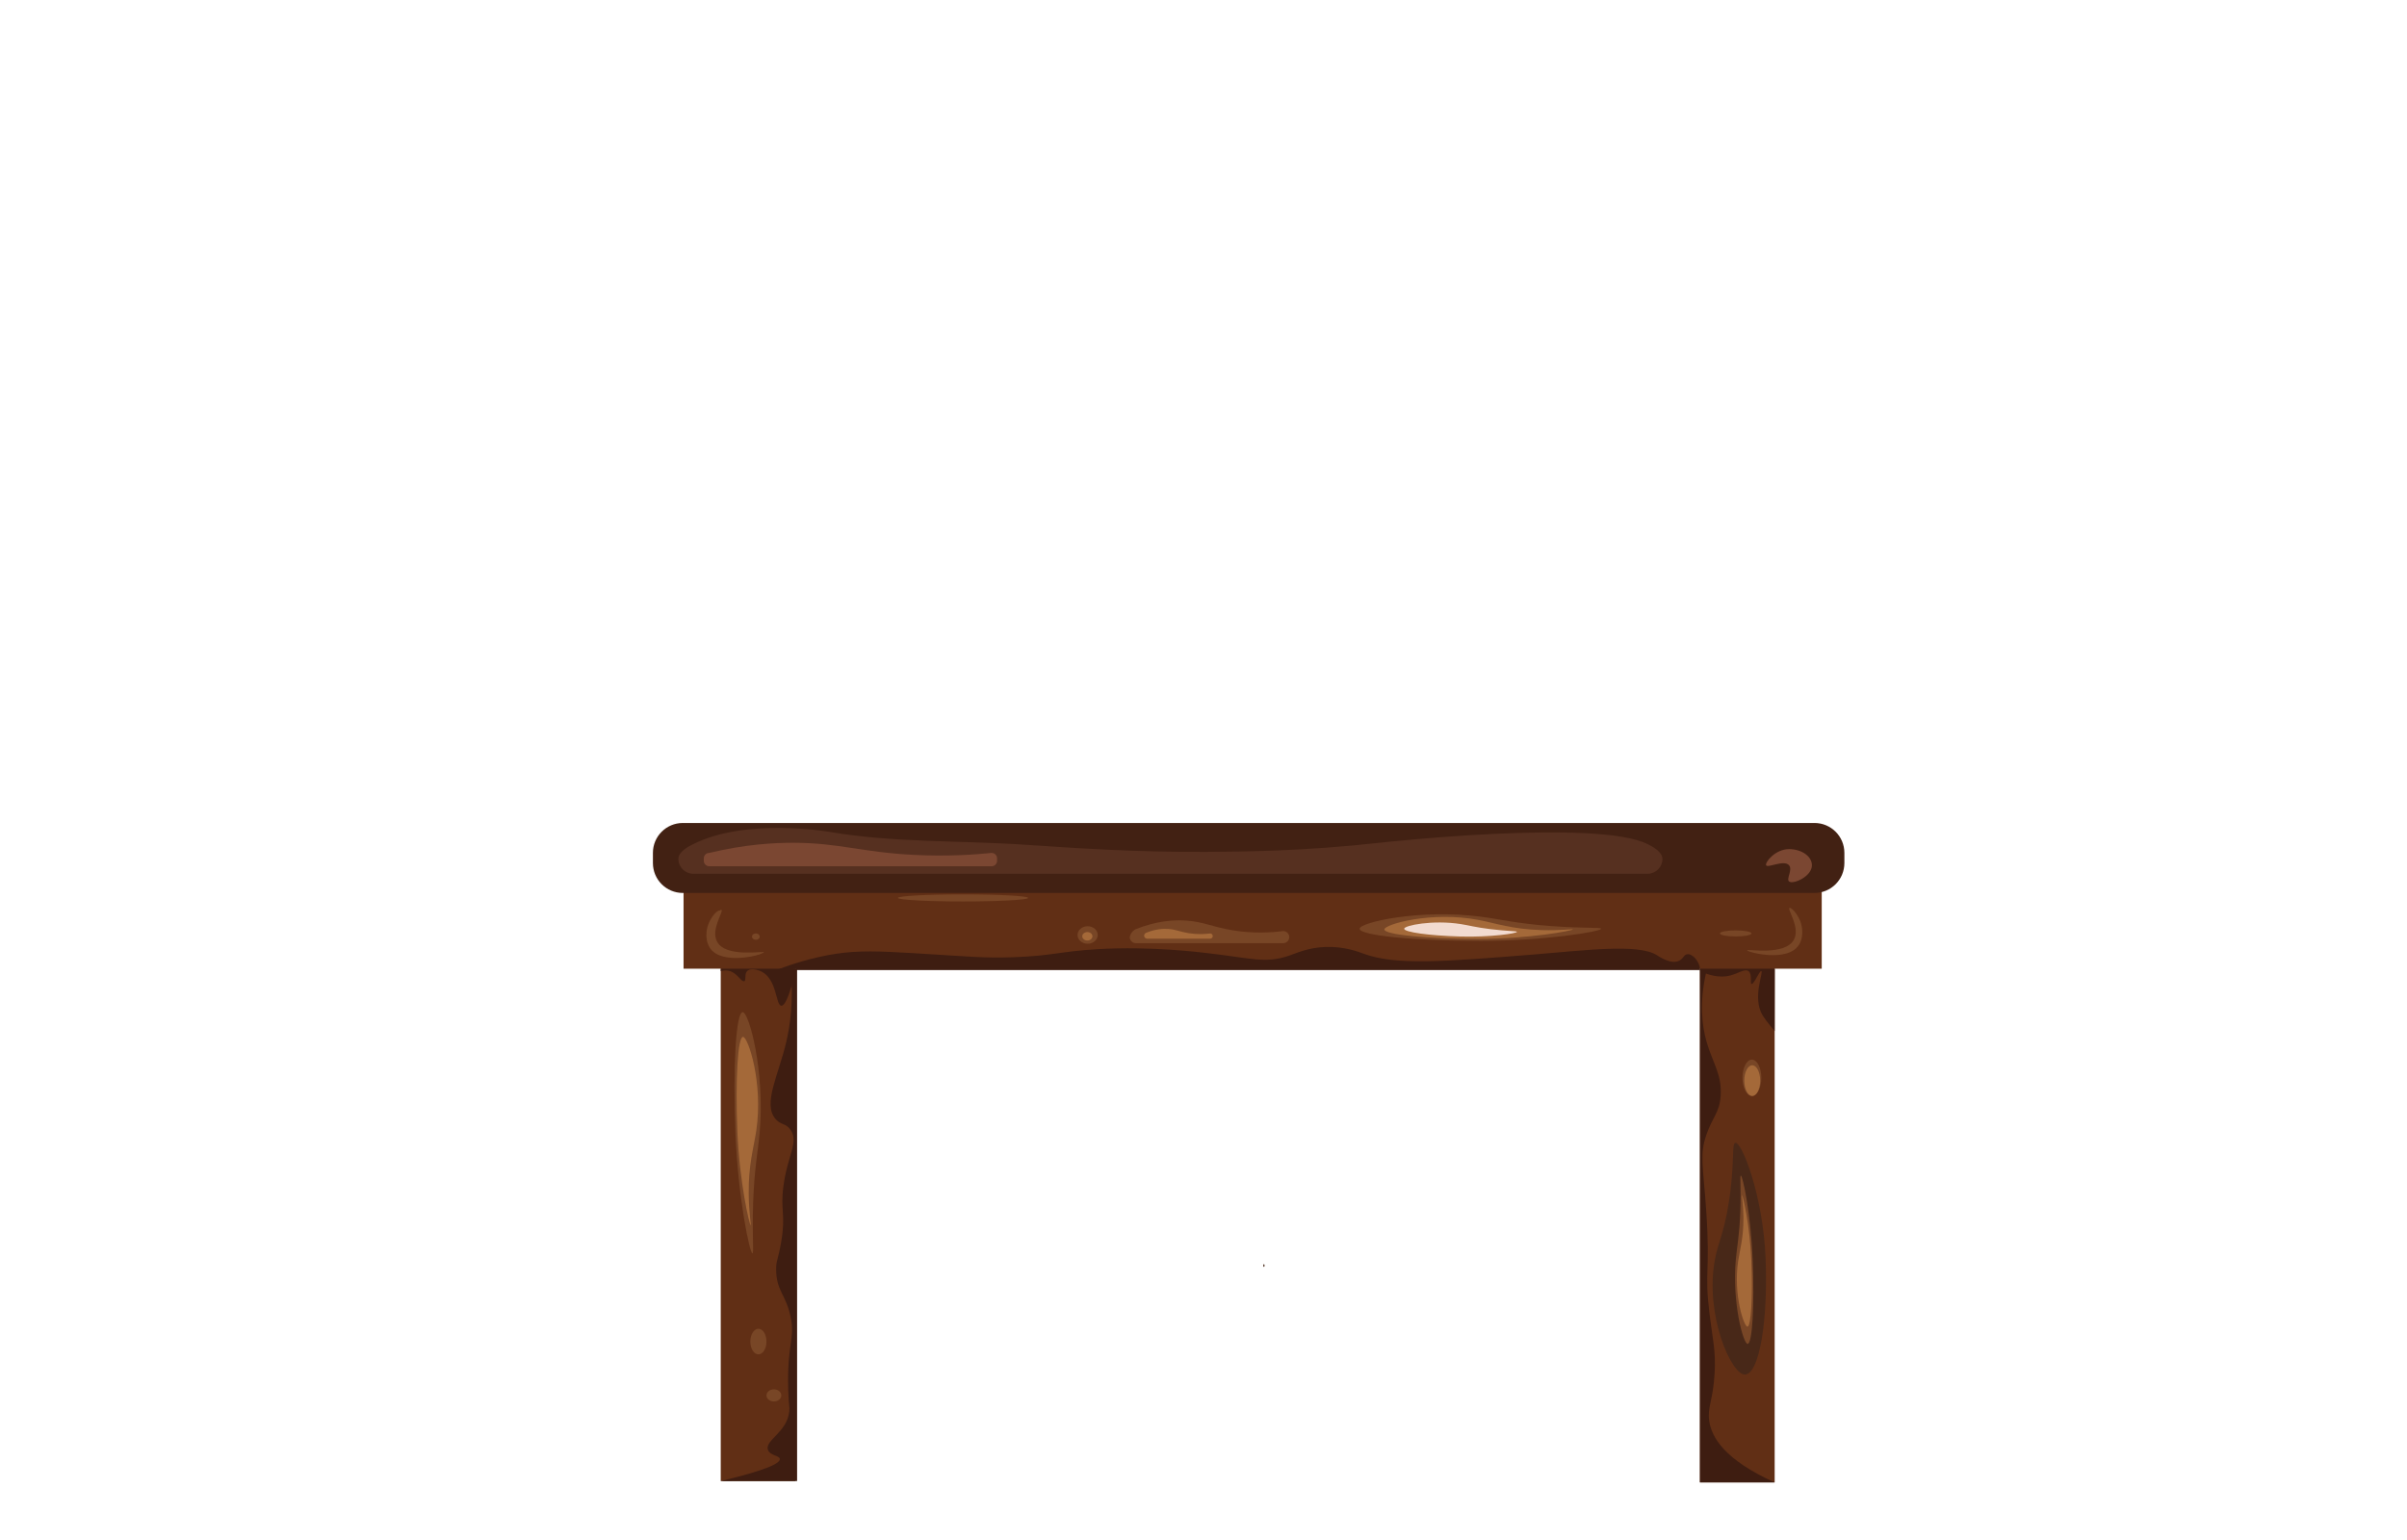
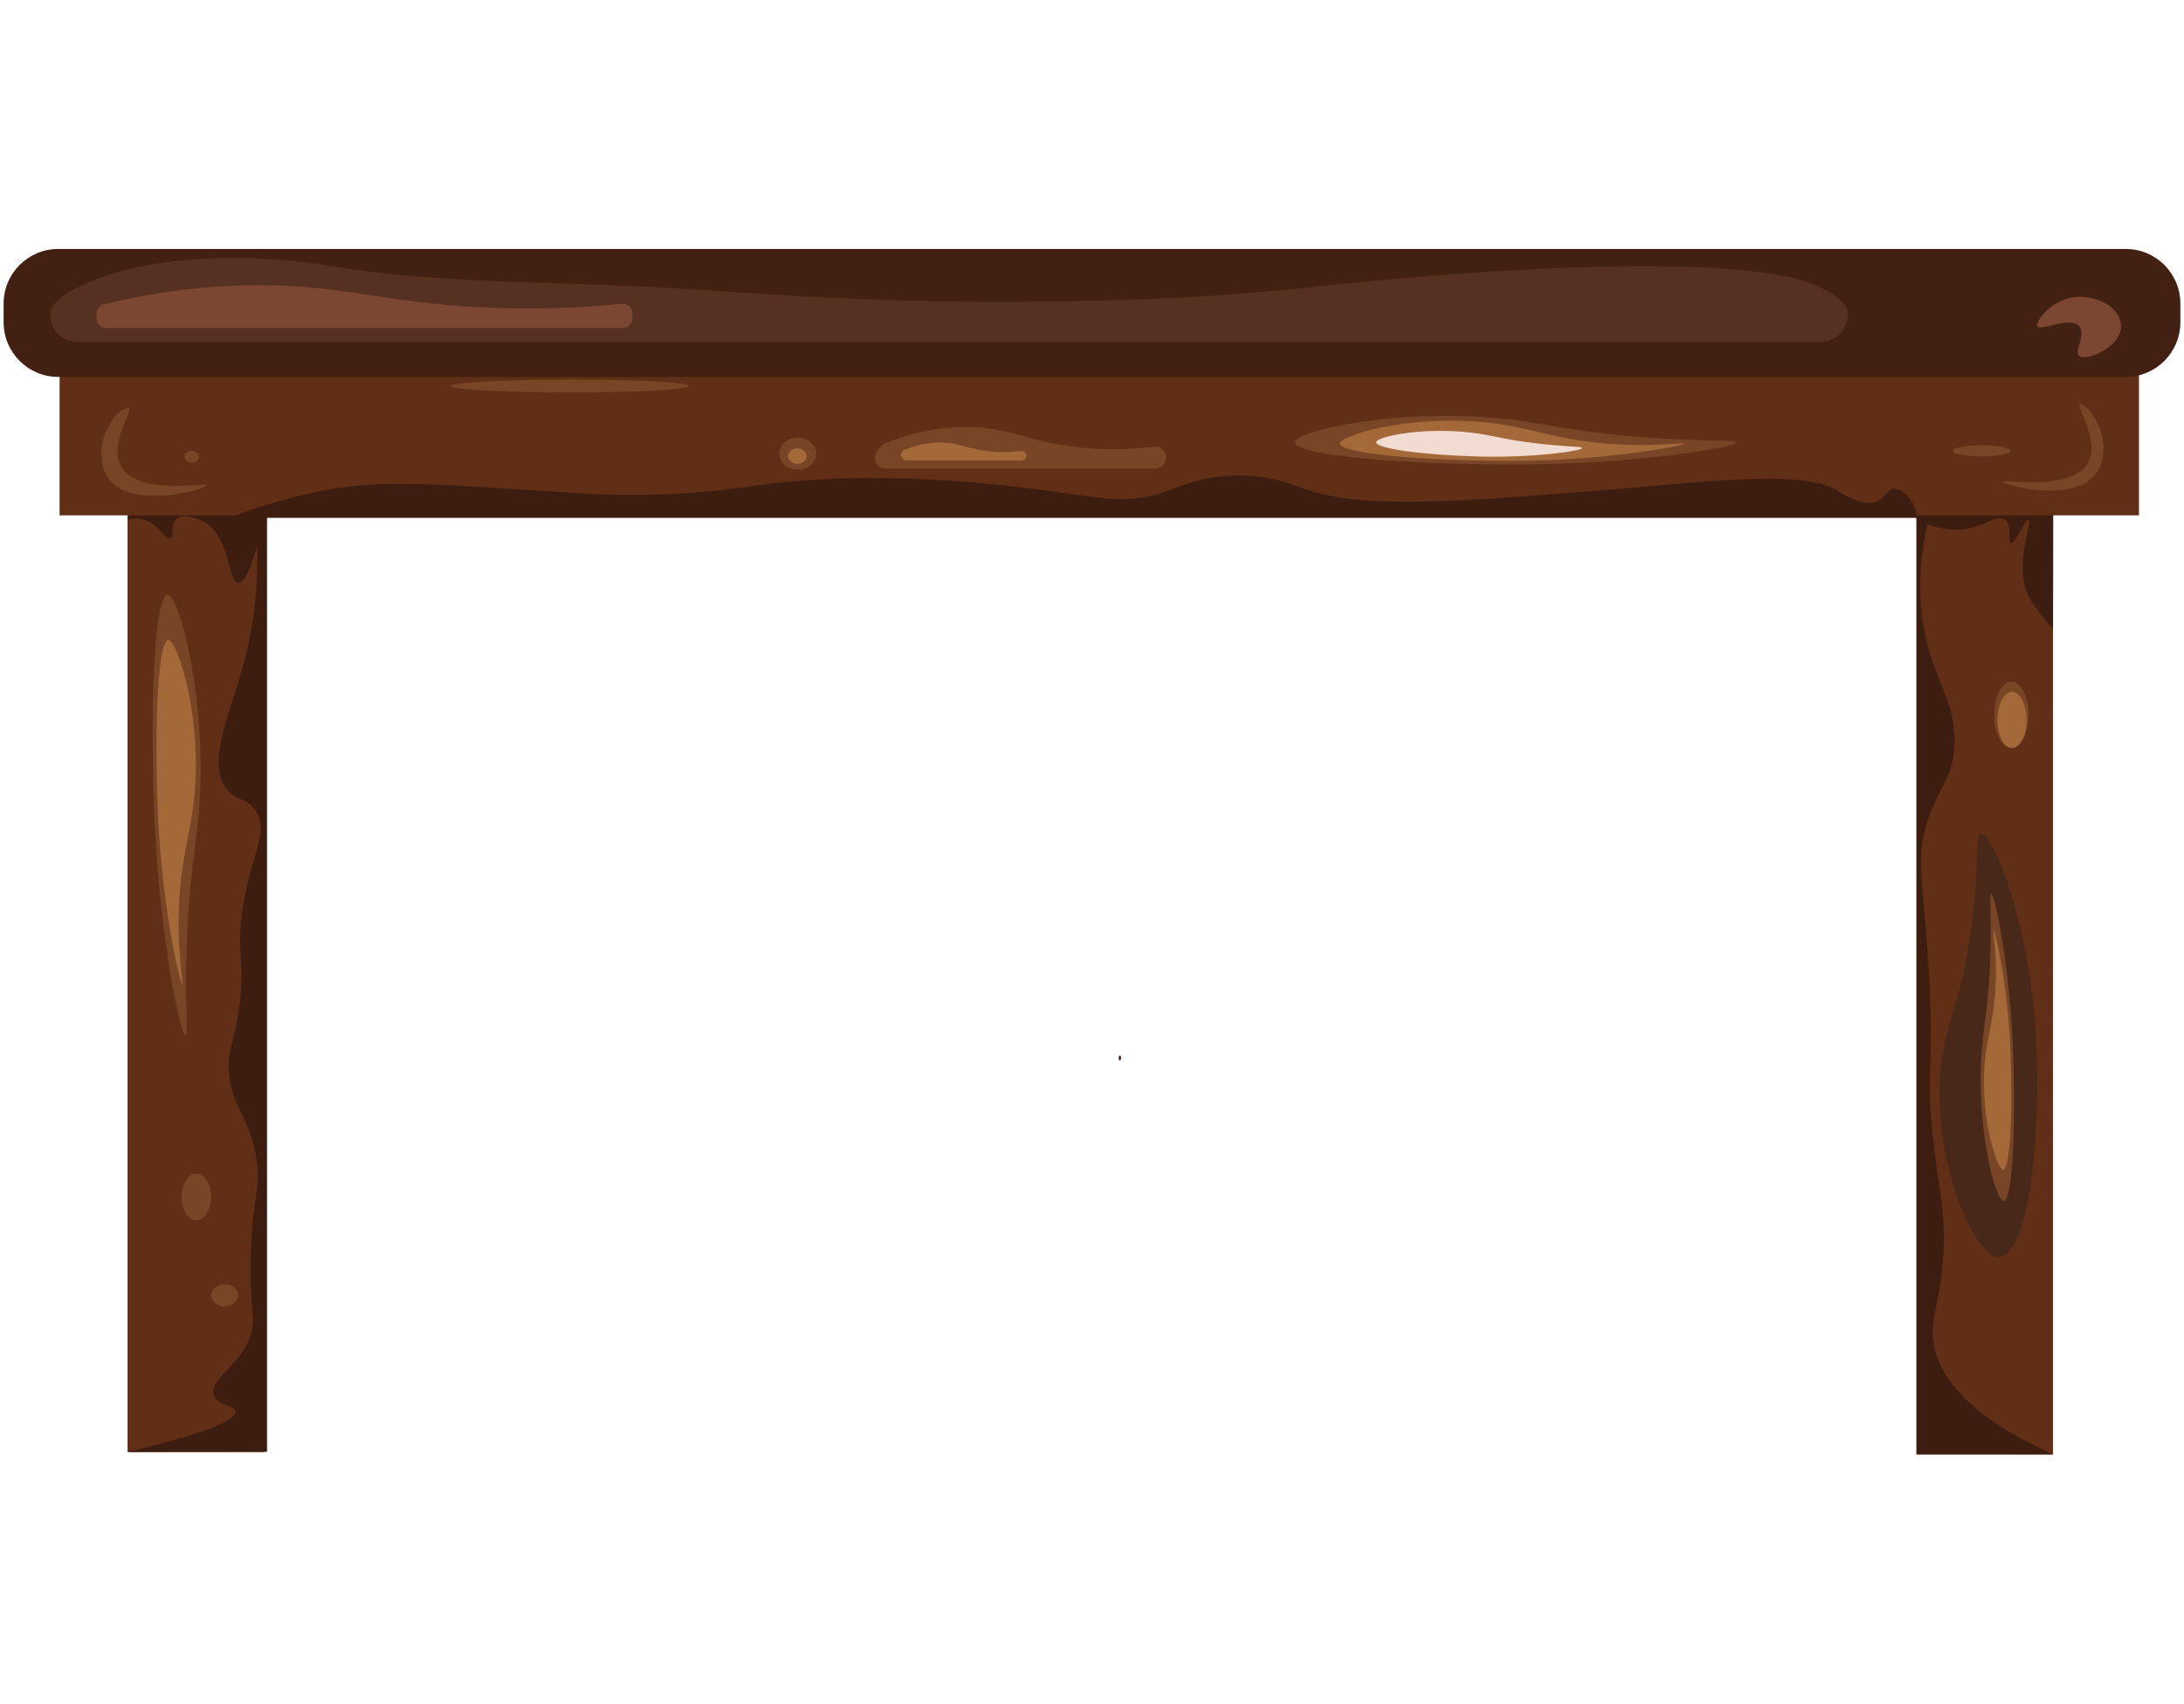
- <svg xmlns="http://www.w3.org/2000/svg" id="Layer_1" data-name="Layer 1" viewBox="0 0 2367.447 1514.657">
+ <svg xmlns="http://www.w3.org/2000/svg" id="Layer_1" data-name="Layer 1" viewBox="0 0 1621.417 1264.252">
  <defs>
    <style>
      .cls-1 {
        fill: #422113;
      }

      .cls-2 {
        fill: #612f15;
      }

      .cls-3 {
        fill: #a46939;
      }

      .cls-4 {
        fill: #3e1d11;
      }

      .cls-5 {
        fill: #482818;
      }

      .cls-6 {
        fill: #784626;
      }

      .cls-7 {
        fill: #563020;
      }

      .cls-8 {
        fill: #f2dbd0;
      }

      .cls-9 {
        fill: #7b4732;
      }
    </style>
  </defs>
-   <rect class="cls-2" x="672.318" y="844.371" width="1119.474" height="108.707" />
-   <rect class="cls-1" x="642.185" y="809.707" width="1171.893" height="68.851" rx="29.401" ry="29.401" />
-   <rect class="cls-2" x="708.895" y="950.736" width="73.485" height="506.454" />
-   <rect class="cls-2" x="1672.018" y="952.044" width="73.485" height="506.454" />
-   <path class="cls-6" d="M1262.126,927.947h-144.985c-3.277,0-5.958-2.681-5.958-5.958v-0c.183-.953.617-2.551,1.751-4.208,1.314-1.919,2.913-2.963,3.794-3.453,20.859-8.368,37.793-9.422,49.941-8.587,17.454,1.2,25.579,6.28,46.011,9.599,20.001,3.249,37.188,2.281,49.446.691.484.011,2.572.115,4.207,1.75,1.08,1.08,1.751,2.57,1.751,4.208v0c0,3.277-2.681,5.958-5.958,5.958Z" />
-   <ellipse class="cls-6" cx="1069.759" cy="919.905" rx="9.931" ry="8.606" />
-   <path class="cls-7" d="M1620.568,859.66h-938.759c-8.01,0-14.565-6.554-14.565-14.565,0-7.265,10.195-12.375,14.565-14.565,52.211-26.169,132.708-12.271,132.711-12.271,64.074,11.062,129.765,8.51,194.637,12.91,54.109,3.67,109.646,7.334,177.755,6.951,37.53-.211,95.814-.699,169.811-8.937.003-0,213.751-23.798,263.846,1.347,4.126,2.071,14.565,7.311,14.565,14.565,0,8.011-6.554,14.565-14.565,14.565Z" />
-   <path class="cls-9" d="M975.357,852.274h-277.788c-2.934,0-5.334-2.4-5.334-5.333v-2.439c0-2.933,2.4-5.333,5.334-5.333,35.07-8.459,63.697-10.056,83.186-9.985,44.937.164,66.38,9.293,118.173,11.917,32.638,1.653,59.334-.188,76.429-1.932.434.01,2.302.103,3.766,1.567.967.967,1.567,2.3,1.567,3.767v2.439c0,2.933-2.4,5.333-5.333,5.333Z" />
-   <path class="cls-4" d="M708.912,955.526c1.845-.549,4.548-1.061,7.583-.448,8.764,1.77,12.339,11.316,15.515,10.281,2.263-.738-.217-7.066,2.991-10.094,3.082-2.908,9.77-1.425,13.833.561,15.624,7.634,14.016,33.224,19.627,33.647,2.752.207,7.111-5.649,13.992-33.946v-2.395h-73.54v2.395Z" />
-   <path class="cls-4" d="M1672.017,955.481c13.883,6.407,23.674,5.931,30.153,4.196,7.846-2.101,14-6.896,17.602-4.205,3.946,2.949,1.278,12.239,2.996,12.611,2.481.537,7.674-13.153,9.572-12.611,2.599.742-9.315,26.108,1.427,43.723,3.201,5.248,11.734,15.255,11.734,15.256,0-.004.038-20.433.108-58.978v-2.393c-24.556.014-49.112.028-73.668.042.025.787.05,1.574.075,2.361Z" />
-   <path class="cls-4" d="M708.895,1457.189c25.037-.023,50.074-.046,75.111-.069v-504.023h-6.419c3.155,31.486-.398,55.756-4.274,72.187-7.827,33.193-23.131,60.533-10.696,75.499,5.307,6.388,10.182,3.918,14.97,10.88,8.318,12.094-2.946,24.553-7.026,55.323-3.258,24.57,2.536,27.106-2.213,54.921-3.126,18.312-4.975,17.847-4.966,26.812.022,21.392,9.558,24.667,14.204,46.673,4.726,22.384-3.713,25.755-2.288,72.493.507,16.615,1.554,15.566.994,20.854-2.163,20.396-24.099,28.357-21.026,37.559,2.003,5.998,11.384,5.615,11.758,9.115.446,4.173-12.247,10.791-58.129,21.777Z" />
-   <path class="cls-4" d="M1672.02,1458.464c24.495.011,48.989.023,73.484.034-49.364-22.33-62.059-44.35-64.381-60.49-1.936-13.461,3.732-20.131,5.296-46.508,1.338-22.55-1.878-33.307-4.966-58.59-5.375-44.011,1.012-38.89-3.31-102.284-3.016-44.238-6.651-54.43.296-74.479,5.825-16.81,12.796-21.456,13.938-37.736,1.492-21.269-8.031-32.885-13.902-53.624-4.344-15.345-7.407-38.218-.035-69.41h-6.419v503.086Z" />
-   <path class="cls-6" d="M1574.811,913.773c.178,2.718-55.177,11.916-118.752,11.916-65.585,0-118.752-5.335-118.752-11.916,0-6.208,58.807-19.631,118.752-11.917,19.346,2.49,34.922,6.682,69.431,9.268,31.768,2.381,49.221,1.126,49.321,2.648Z" />
-   <path class="cls-3" d="M1547.065,914.435c.105,1.08-42.341,9.305-92.73,9.305-51.213,0-92.73-4.166-92.73-9.305,0-4.903,45.81-18.243,92.73-9.305,16.844,3.209,32.837,9.101,61.886,9.967,18.361.547,30.787-1.246,30.844-.662Z" />
-   <path class="cls-8" d="M1492.022,916.815c.057,1.536-25.923,5.411-55.627,4.59-30.629-.846-55.383-4.273-55.289-7.654.089-3.215,27.946-8.913,55.627-4.59,8.43,1.317,14.216,3.153,29.358,5.01,17.045,2.09,25.898,1.749,25.931,2.644Z" />
-   <path class="cls-6" d="M740.121,1233.156c-2.709.288-14.154-54.646-16.744-118.168-2.671-65.53.494-118.871,7.069-119.139,6.203-.253,22.011,57.958,16.744,118.168-1.7,19.432-5.254,35.165-6.432,69.751-1.085,31.839.88,49.227-.637,49.388Z" />
-   <path class="cls-3" d="M738.329,1205.46c-1.075.149-11.022-41.927-13.075-92.273-2.086-51.17.386-92.822,5.52-93.031,4.899-.2,20.094,45.029,13.075,92.273-2.52,16.961-7.756,33.18-7.438,62.24.201,18.368,2.498,30.711,1.918,30.791Z" />
-   <path class="cls-5" d="M1686.7,1239.456c3.249-17.531,8.516-24.802,13.417-54.66,6.436-39.209,2.781-59.736,6.703-60.388,6.384-1.061,27.138,51.535,29.725,112.949,2.652,62.96-6.357,114.469-20.121,115.049-13.546.571-39.751-58.86-29.724-112.949Z" />
-   <path class="cls-6" d="M1712.192,1156.613c1.89-.201,9.876,38.13,11.683,82.454,1.864,45.725-.344,82.944-4.933,83.131-4.329.176-15.358-40.441-11.683-82.454,1.186-13.559,3.666-24.537,4.488-48.67.757-22.216-.614-34.349.445-34.461Z" />
-   <path class="cls-3" d="M1713.442,1175.938c.75-.104,7.691,29.255,9.123,64.385,1.456,35.705-.269,64.768-3.852,64.914-3.418.139-14.021-31.42-9.123-64.385,1.758-11.835,5.412-23.152,5.19-43.429-.14-12.816-1.743-21.429-1.338-21.485Z" />
-   <ellipse class="cls-6" cx="1723.106" cy="1060.413" rx="9.268" ry="17.875" />
-   <ellipse class="cls-5" cx="1243.134" cy="1245.12" rx=".662" ry="1.324" />
-   <ellipse class="cls-6" cx="745.949" cy="1319.929" rx="7.944" ry="12.579" />
-   <ellipse class="cls-6" cx="761.175" cy="1372.891" rx="7.282" ry="5.958" />
-   <ellipse class="cls-3" cx="1723.437" cy="1063.185" rx="7.831" ry="15.103" />
-   <path class="cls-6" d="M703.143,927.496c8.896,15.909,45.885,8.647,45.951,10.275.069,1.687-39.53,12.422-50.977-5.296-3.4-5.263-3.33-11.51-3.31-13.241.153-13.523,10.593-24.154,12.578-23.171,2.487,1.232-10.99,19.366-4.243,31.433Z" />
-   <path class="cls-6" d="M705.389,926.662c8.896,15.909,45.885,8.647,45.951,10.275.069,1.687-39.53,12.422-50.977-5.296-3.4-5.263-3.33-11.51-3.31-13.241.153-13.523,10.593-24.154,12.578-23.171,2.487,1.232-10.99,19.366-4.243,31.433Z" />
-   <path class="cls-9" d="M1782.147,851.324c0,11.132-18.69,19.157-22.509,15.889-2.98-2.551,3.811-11.386,0-15.889-4.882-5.77-20.897,2.987-22.509,0-1.476-2.736,8.89-15.889,22.509-15.889,12.432,0,22.509,7.114,22.509,15.889Z" />
-   <path class="cls-3" d="M1190.256,923.53h-62.35c-1.357-.266-2.387-1.316-2.563-2.562-.215-1.528.888-3.106,2.602-3.462,8.673-3.399,15.852-3.906,21.26-3.526,7.524.528,11.016,2.703,19.788,4.128,8.601,1.397,15.992.981,21.264.297.209.005,1.106.05,1.81.753.465.464.753,1.105.753,1.81,0,1.409-1.153,2.562-2.563,2.562Z" />
-   <ellipse class="cls-3" cx="1069.483" cy="921.197" rx="5" ry="4.159" />
-   <ellipse class="cls-6" cx="743.439" cy="921.511" rx="3.807" ry="3.145" />
-   <ellipse class="cls-6" cx="947.179" cy="883.444" rx="64.052" ry="3.476" />
-   <path class="cls-6" d="M1764.32,924.715c-8.896,15.909-45.885,8.647-45.951,10.275-.069,1.687,39.53,12.422,50.977-5.296,3.4-5.263,3.33-11.51,3.31-13.241-.153-13.523-10.593-24.154-12.578-23.171-2.487,1.232,10.99,19.366,4.243,31.433Z" />
-   <ellipse class="cls-6" cx="1707.149" cy="918.366" rx="15.516" ry="2.979" />
-   <path class="cls-4" d="M1672.143,954.412h-889.638v-1.309c-18.391,4.118-22.415,4.346-22.584,3.752-.38-1.337,18.367-8.405,37.074-13.241,4.458-1.152,14.467-3.613,25.819-5.296,21.815-3.235,41.651-2.569,76.299-.497,53.505,3.2,68.018,4.982,97.319,3.972,38.921-1.342,45.351-5.693,83.415-7.944,52.818-3.124,102.27,3.292,108.242,3.972,42.273,4.812,56.509,10.444,79.609,2.483,8.285-2.856,19.218-7.979,35.75-8.606,19.018-.722,33.262,4.968,37.735,6.62,31.439,11.614,78.472,7.867,166.832.827,49.73-3.962,103.424-11.074,121.647.662,1.977,1.272,14.081,9.556,22.179,5.296,4.045-2.128,4.339-6.015,7.944-6.289,5.239-.398,11.681,7.236,12.305,14.491.039.456.049.838.051,1.106Z" />
+   <rect class="cls-2" x="44.242" y="232.586" width="1543.752" height="149.907" />
+   <rect class="cls-1" x="2.689" y="184.786" width="1616.039" height="94.946" rx="40.544" ry="40.544" />
+   <rect class="cls-2" x="94.682" y="379.263" width="101.336" height="698.399" />
+   <rect class="cls-2" x="1422.828" y="381.067" width="101.336" height="698.399" />
+   <path class="cls-6" d="M857.588,347.838h-199.934c-4.519,0-8.216-3.697-8.216-8.216v-0c.252-1.314.85-3.517,2.414-5.803,1.812-2.646,4.018-4.086,5.232-4.762,28.765-11.539,52.116-12.993,68.869-11.841,24.069,1.655,35.274,8.66,63.449,13.237,27.581,4.481,51.283,3.146,68.185.952.668.016,3.546.158,5.802,2.413,1.49,1.489,2.414,3.543,2.414,5.803v0c0,4.519-3.697,8.216-8.216,8.216Z" />
+   <ellipse class="cls-6" cx="592.313" cy="336.747" rx="13.694" ry="11.868" />
+   <path class="cls-7" d="M1351.878,253.67H57.33c-11.046,0-20.084-9.038-20.084-20.085,0-10.018,14.059-17.065,20.084-20.085,71.999-36.087,183.005-16.922,183.008-16.922,88.357,15.255,178.946,11.735,268.404,17.802,74.616,5.061,151.201,10.114,245.124,9.586,51.754-.291,132.127-.964,234.169-12.325.004-0,294.762-32.818,363.842,1.858,5.689,2.856,20.086,10.082,20.086,20.085,0,11.047-9.038,20.085-20.086,20.085Z" />
+   <path class="cls-9" d="M462.134,243.485H79.064c-4.046,0-7.356-3.309-7.356-7.355v-3.364c0-4.045,3.309-7.355,7.356-7.355,48.361-11.665,87.839-13.867,114.714-13.769,61.968.227,91.538,12.815,162.96,16.433,45.008,2.28,81.821-.259,105.395-2.664.599.014,3.175.142,5.193,2.16,1.333,1.333,2.161,3.172,2.161,5.194v3.364c0,4.045-3.309,7.355-7.354,7.355Z" />
+   <path class="cls-4" d="M94.706,385.869c2.545-.757,6.272-1.463,10.457-.618,12.086,2.441,17.015,15.605,21.395,14.177,3.121-1.017-.3-9.745,4.124-13.92,4.25-4.011,13.473-1.964,19.076.773,21.546,10.527,19.328,45.816,27.066,46.399,3.795.286,9.807-7.79,19.295-46.812v-3.303h-101.412v3.303Z" />
+   <path class="cls-4" d="M1422.826,385.807c19.144,8.835,32.646,8.18,41.581,5.787,10.819-2.898,19.306-9.509,24.273-5.798,5.442,4.066,1.763,16.877,4.132,17.39,3.421.741,10.582-18.138,13.2-17.391,3.583,1.023-12.846,36.003,1.968,60.294,4.414,7.237,16.182,21.037,16.182,21.037,0-.005.052-28.177.149-81.331v-3.3c-33.862.019-67.726.038-101.588.057.035,1.085.069,2.17.104,3.255Z" />
+   <path class="cls-4" d="M94.682,1077.662c34.526-.032,69.052-.063,103.578-.095V382.52h-8.852c4.35,43.419-.549,76.887-5.893,99.546-10.794,45.773-31.898,83.475-14.75,104.113,7.319,8.808,14.041,5.404,20.643,15.004,11.47,16.677-4.063,33.858-9.688,76.29-4.492,33.883,3.497,37.379-3.051,75.736-4.311,25.253-6.861,24.611-6.848,36.974.031,29.5,13.18,34.016,19.587,64.362,6.517,30.868-5.12,35.515-3.154,99.967.699,22.913,2.143,21.465,1.37,28.757-2.983,28.126-33.233,39.104-28.995,51.794,2.763,8.271,15.699,7.743,16.214,12.569.615,5.755-16.889,14.88-80.16,30.03Z" />
+   <path class="cls-4" d="M1422.831,1079.42c33.778.015,67.555.031,101.334.047-68.073-30.793-85.579-61.159-88.781-83.416-2.67-18.562,5.146-27.76,7.303-64.134,1.845-31.096-2.59-45.931-6.848-80.795-7.412-60.691,1.395-53.63-4.565-141.049-4.159-61.004-9.172-75.059.408-102.706,8.033-23.181,17.645-29.588,19.22-52.038,2.057-29.33-11.075-45.349-19.172-73.948-5.99-21.161-10.214-52.703-.049-95.716h-8.852v693.755Z" />
+   <path class="cls-6" d="M1288.78,328.292c.245,3.748-76.089,16.433-163.759,16.433-90.441,0-163.759-7.357-163.759-16.433,0-8.562,81.094-27.072,163.759-16.433,26.679,3.433,48.157,9.214,95.745,12.781,43.809,3.284,67.876,1.553,68.014,3.652Z" />
+   <path class="cls-3" d="M1250.518,329.205c.144,1.49-58.388,12.832-127.874,12.832-70.622,0-127.874-5.745-127.874-12.832,0-6.761,63.172-25.158,127.874-12.832,23.228,4.425,45.282,12.55,85.34,13.745,25.319.755,42.455-1.718,42.533-.913Z" />
+   <path class="cls-8" d="M1174.613,332.486c.079,2.119-35.748,7.461-76.71,6.33-42.237-1.167-76.373-5.892-76.244-10.555.122-4.433,38.538-12.291,76.71-6.33,11.624,1.815,19.603,4.348,40.485,6.909,23.505,2.883,35.713,2.412,35.759,3.646Z" />
+   <path class="cls-6" d="M137.743,768.72c-3.735.398-19.518-75.357-23.09-162.953-3.684-90.366.681-163.922,9.748-164.292,8.554-.349,30.352,79.924,23.09,162.953-2.344,26.796-7.245,48.492-8.87,96.186-1.496,43.906,1.213,67.883-.878,68.106Z" />
+   <path class="cls-3" d="M135.272,730.528c-1.483.205-15.2-57.817-18.03-127.245-2.877-70.564.532-128.002,7.612-128.29,6.755-.275,27.71,62.095,18.03,127.245-3.475,23.389-10.695,45.755-10.257,85.829.277,25.329,3.446,42.35,2.645,42.461Z" />
+   <path class="cls-5" d="M1443.074,777.407c4.481-24.175,11.744-34.202,18.503-75.376,8.875-54.069,3.835-82.376,9.244-83.275,8.804-1.464,37.423,71.067,40.991,155.756,3.657,86.822-8.766,157.852-27.747,158.652-18.68.787-54.816-81.168-40.99-155.756Z" />
+   <path class="cls-6" d="M1478.227,663.168c2.606-.277,13.619,52.581,16.111,113.703,2.571,63.055-.475,114.379-6.802,114.637-5.969.243-21.179-55.768-16.111-113.703,1.635-18.698,5.055-33.836,6.189-67.115,1.044-30.636-.846-47.367.613-47.522Z" />
+   <path class="cls-3" d="M1479.951,689.817c1.035-.143,10.606,40.343,12.581,88.787,2.007,49.237-.371,89.315-5.312,89.517-4.714.192-19.335-43.328-12.581-88.787,2.425-16.32,7.463-31.927,7.157-59.889-.193-17.674-2.404-29.55-1.845-29.628Z" />
+   <ellipse class="cls-6" cx="1493.278" cy="530.508" rx="12.781" ry="24.649" />
+   <ellipse class="cls-5" cx="831.397" cy="785.218" rx=".913" ry="1.826" />
+   <ellipse class="cls-6" cx="145.779" cy="888.38" rx="10.955" ry="17.346" />
+   <ellipse class="cls-6" cx="166.777" cy="961.415" rx="10.042" ry="8.216" />
+   <ellipse class="cls-3" cx="1493.735" cy="534.331" rx="10.799" ry="20.826" />
+   <path class="cls-6" d="M86.75,347.216c12.267,21.939,63.275,11.924,63.366,14.169.095,2.327-54.512,17.13-70.297-7.303-4.689-7.258-4.592-15.872-4.565-18.259.211-18.648,14.608-33.308,17.346-31.953,3.429,1.698-15.155,26.705-5.851,43.346Z" />
+   <path class="cls-6" d="M89.848,346.065c12.267,21.939,63.275,11.924,63.366,14.169.095,2.327-54.512,17.13-70.297-7.303-4.689-7.258-4.592-15.872-4.565-18.259.211-18.648,14.608-33.308,17.346-31.953,3.429,1.698-15.155,26.705-5.851,43.346Z" />
+   <path class="cls-9" d="M1574.696,242.174c0,15.351-25.774,26.418-31.04,21.911-4.11-3.518,5.255-15.701,0-21.911-6.733-7.957-28.817,4.119-31.04,0-2.035-3.772,12.26-21.911,31.04-21.911,17.143,0,31.04,9.809,31.04,21.911Z" />
+   <path class="cls-3" d="M758.479,341.747h-85.981c-1.871-.366-3.292-1.815-3.534-3.534-.297-2.107,1.224-4.284,3.588-4.774,11.96-4.687,21.859-5.386,29.318-4.862,10.376.729,15.191,3.728,27.287,5.693,11.861,1.927,22.053,1.353,29.323.409.288.007,1.525.068,2.496,1.038.641.64,1.038,1.524,1.038,2.495,0,1.944-1.59,3.534-3.534,3.534Z" />
+   <ellipse class="cls-3" cx="591.933" cy="338.53" rx="6.895" ry="5.735" />
+   <ellipse class="cls-6" cx="142.318" cy="338.962" rx="5.249" ry="4.337" />
+   <ellipse class="cls-6" cx="423.275" cy="286.468" rx="88.327" ry="4.793" />
+   <path class="cls-6" d="M1550.111,343.381c-12.267,21.939-63.275,11.924-63.366,14.169-.095,2.327,54.512,17.13,70.297-7.303,4.689-7.258,4.592-15.872,4.565-18.259-.211-18.648-14.608-33.308-17.346-31.953-3.429,1.698,15.155,26.705,5.851,43.346Z" />
+   <ellipse class="cls-6" cx="1471.273" cy="334.626" rx="21.397" ry="4.108" />
+   <path class="cls-4" d="M1422.999,384.333H196.19v-1.804c-25.361,5.679-30.91,5.993-31.143,5.174-.524-1.843,25.328-11.591,51.125-18.259,6.148-1.589,19.95-4.982,35.605-7.303,30.083-4.461,57.437-3.543,105.216-.685,73.783,4.413,93.796,6.87,134.203,5.478,53.672-1.85,62.538-7.851,115.029-10.955,72.836-4.308,141.031,4.54,149.266,5.478,58.294,6.636,77.925,14.402,109.781,3.424,11.425-3.938,26.501-11.003,49.299-11.868,26.225-.996,45.868,6.85,52.037,9.13,43.355,16.016,108.212,10.849,230.061,1.141,68.578-5.463,142.621-15.271,167.752.913,2.726,1.754,19.418,13.177,30.584,7.303,5.578-2.934,5.983-8.295,10.955-8.673,7.225-.549,16.108,9.978,16.968,19.982.054.628.067,1.155.07,1.525Z" />
</svg>
